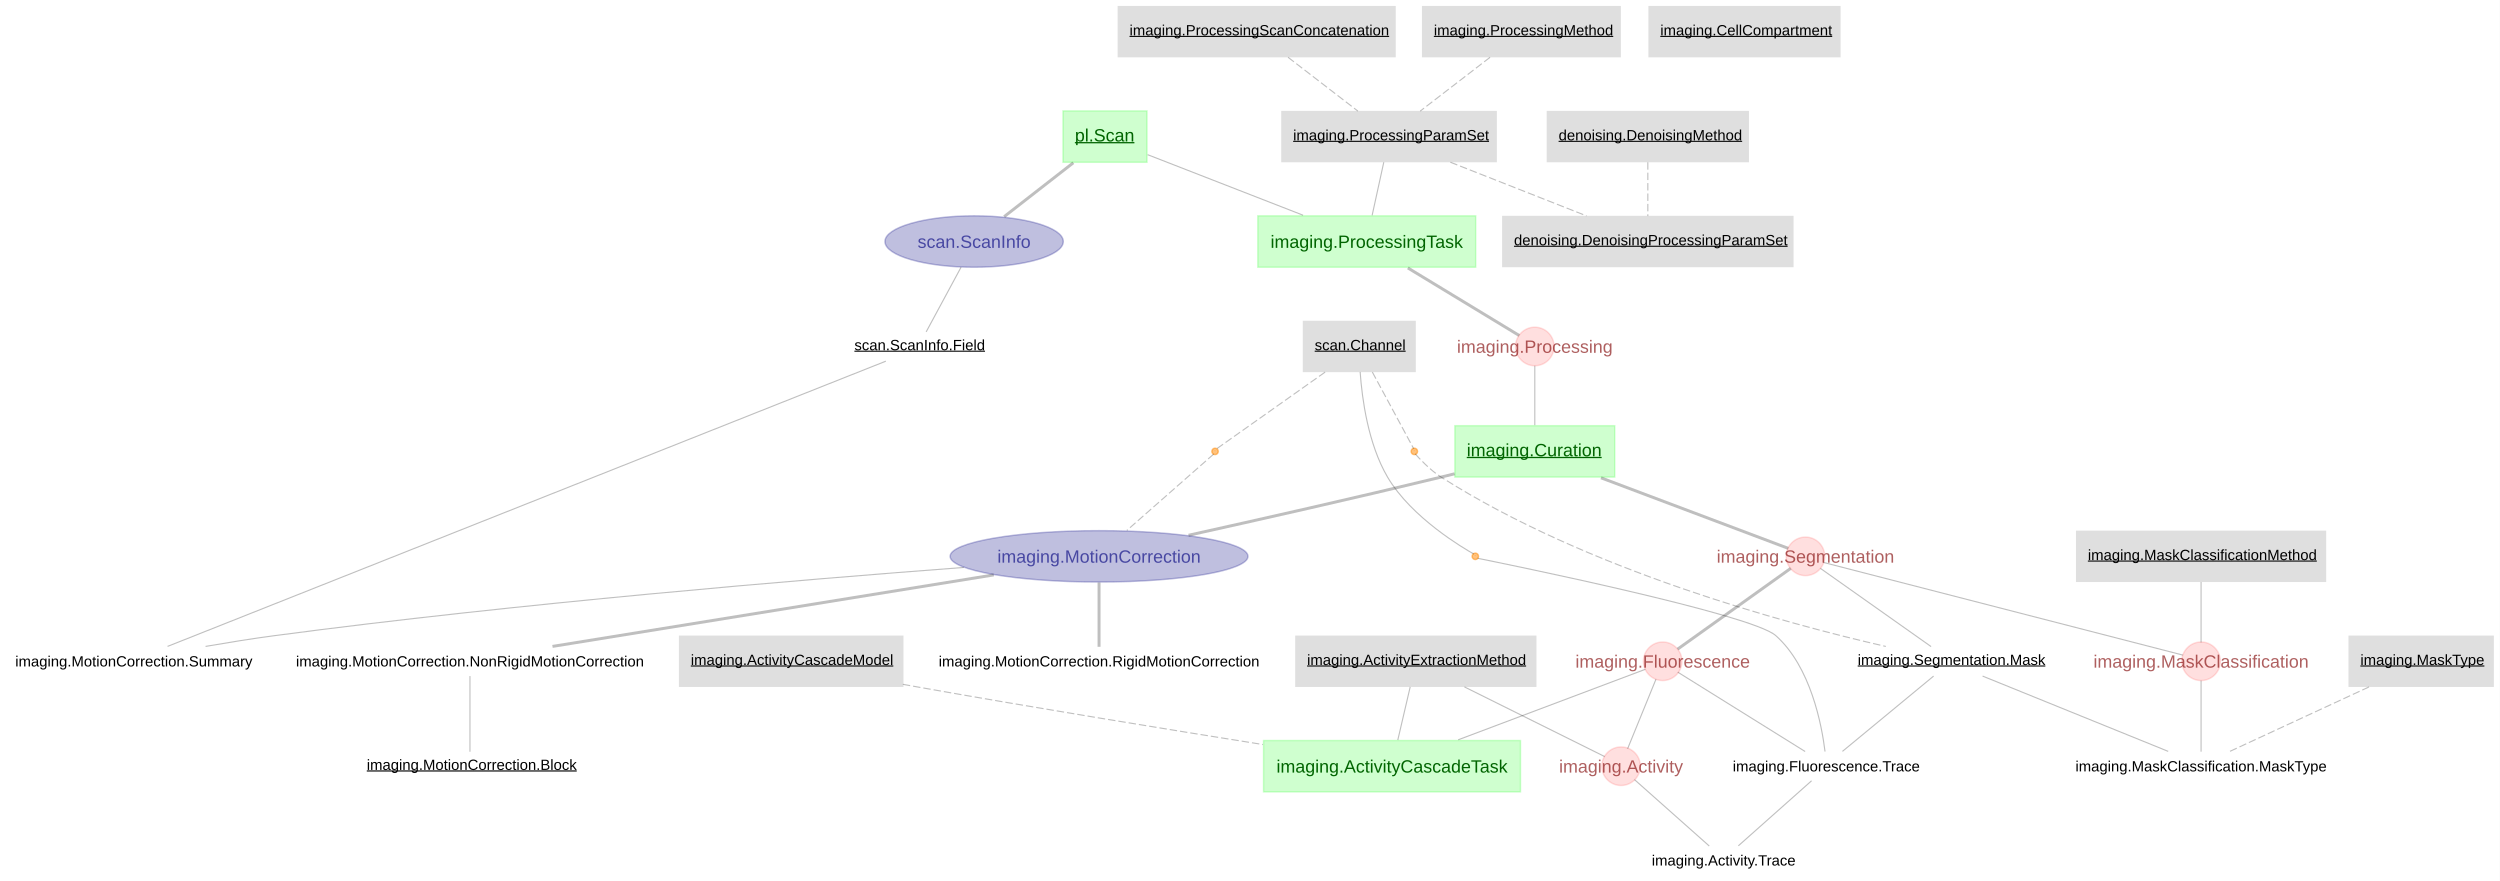
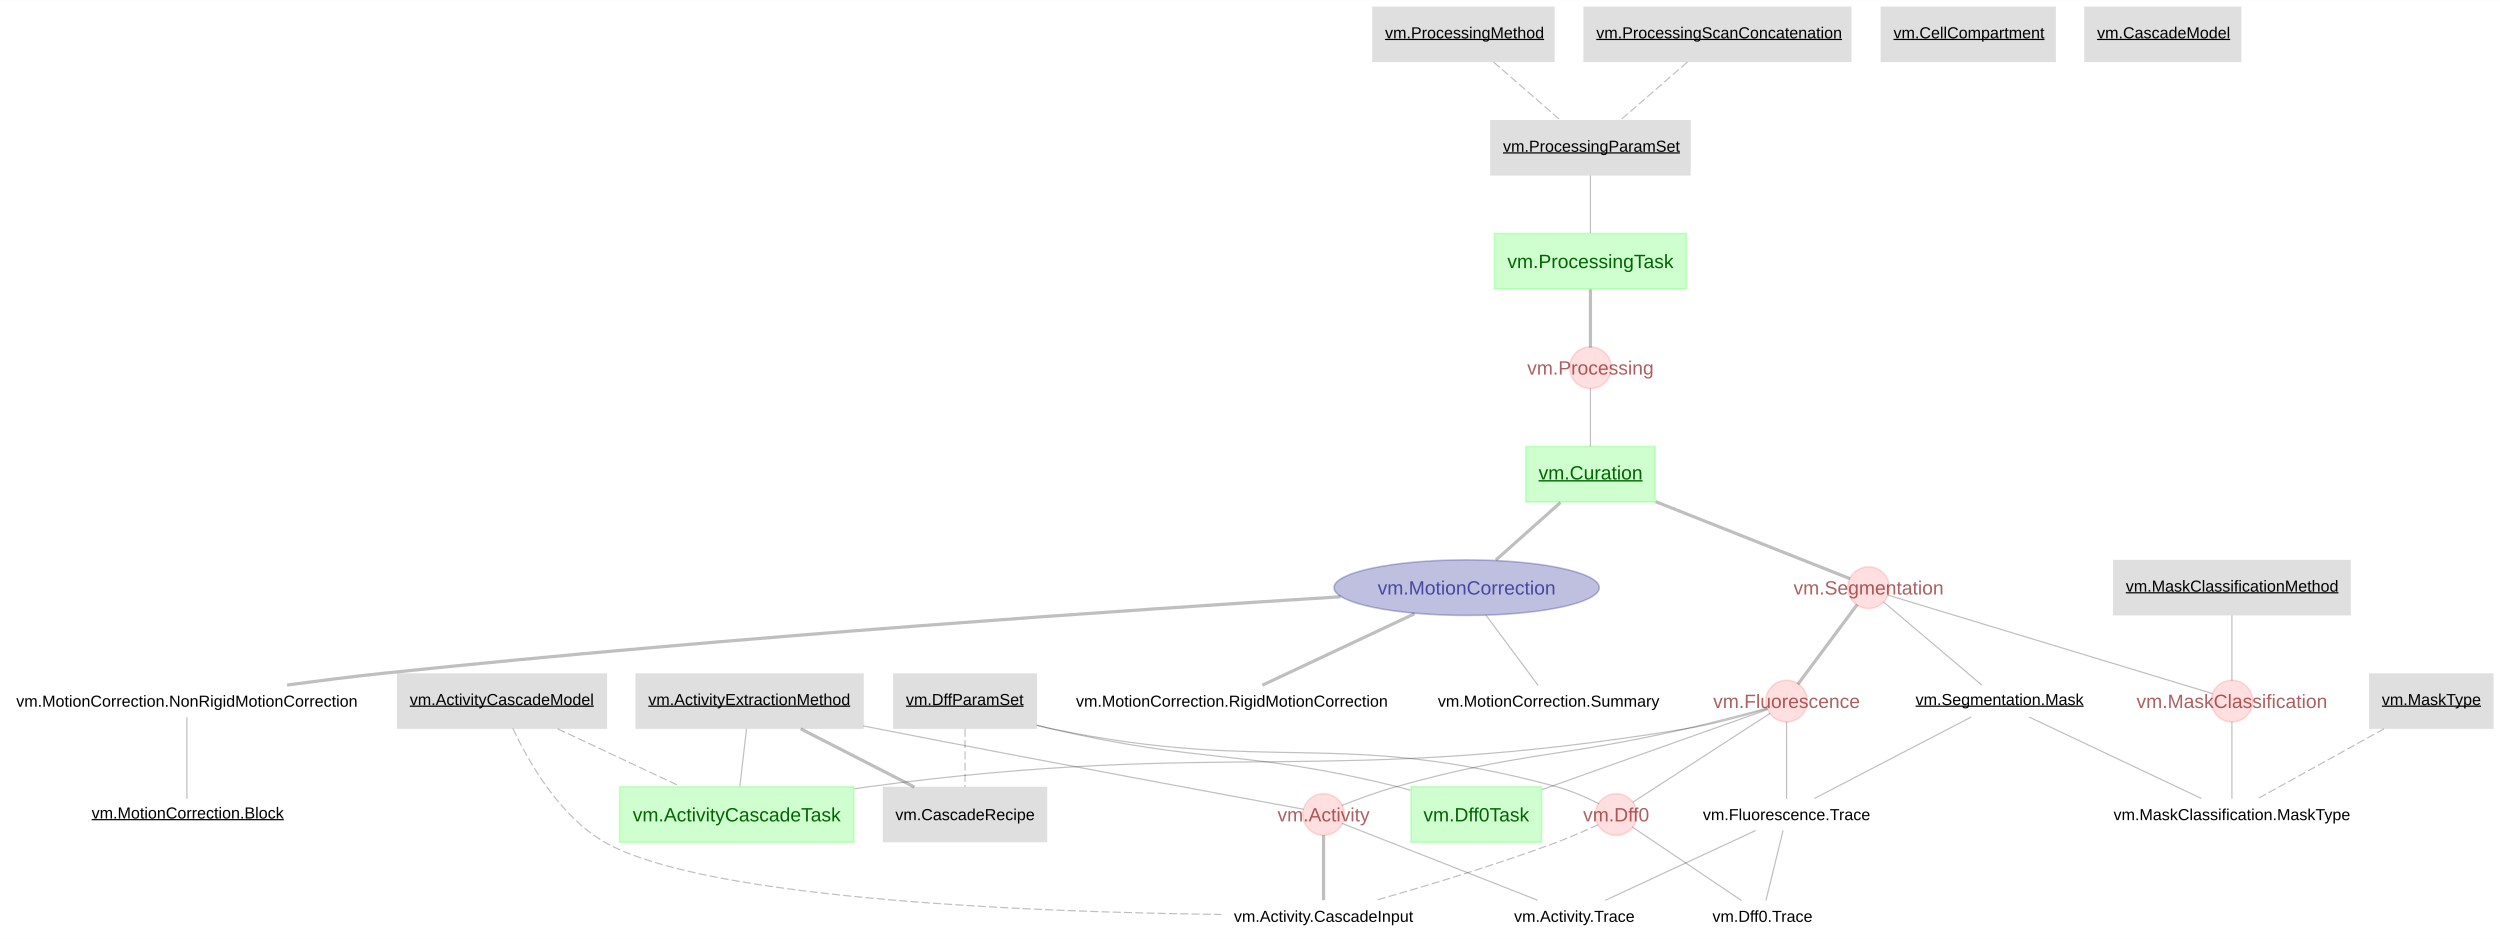
- <svg xmlns="http://www.w3.org/2000/svg" xmlns:xlink="http://www.w3.org/1999/xlink" width="1681pt" height="592pt" viewBox="0.00 0.00 1681.00 592.00">
-   <g id="graph0" class="graph" transform="scale(1 1) rotate(0) translate(4 588.48)">
-     <polygon fill="white" stroke="none" points="-4,4 -4,-588.48 1676.88,-588.48 1676.88,4 -4,4" />
+ <svg xmlns="http://www.w3.org/2000/svg" xmlns:xlink="http://www.w3.org/1999/xlink" width="1555pt" height="584pt" viewBox="0.00 0.00 1555.00 583.84">
+   <g id="graph0" class="graph" transform="scale(1 1) rotate(0) translate(4 579.84)">
+     <polygon fill="white" stroke="none" points="-4,4 -4,-579.84 1551,-579.84 1551,4 -4,4" />
    <g id="node1" class="node">
-       <ellipse fill="#ff8800" fill-opacity="0.502" stroke="#ff8800" stroke-opacity="0.502" cx="988" cy="-214.4" rx="2.16" ry="2.16" />
-       <text xml:space="preserve" text-anchor="middle" x="988" y="-214.58" font-family="arial" font-size="1.00" fill="#ff8800" fill-opacity="0.502">43</text>
+       <g id="a_node1">
+         <a xlink:title="→ vm.Segmentation ">
+           <ellipse fill="#ff0000" fill-opacity="0.125" stroke="#ff0000" stroke-opacity="0.125" cx="1107.25" cy="-143.84" rx="12.96" ry="12.96" />
+           <text text-anchor="middle" x="1107.25" y="-139.56" font-family="arial" font-size="12.00" fill="#7f0000" fill-opacity="0.627">vm.Fluorescence</text>
+         </a>
+       </g>
+     </g>
+     <g id="node7" class="node">
+       <g id="a_node7">
+         <a xlink:title="→ vm.Fluorescence → vm.ActivityExtractionMethod ">
+           <ellipse fill="#ff0000" fill-opacity="0.125" stroke="#ff0000" stroke-opacity="0.125" cx="819.25" cy="-73.28" rx="12.96" ry="12.96" />
+           <text text-anchor="middle" x="819.25" y="-69" font-family="arial" font-size="12.00" fill="#7f0000" fill-opacity="0.627">vm.Activity</text>
+         </a>
+       </g>
+     </g>
+     <g id="edge1" class="edge">
+       <path fill="none" stroke="#000000" stroke-width="0.75" stroke-opacity="0.251" d="M1095.22,-139.52C1082.58,-136.08 1062.09,-130.65 1044.25,-126.56 964.72,-108.35 942.83,-112.5 864.25,-90.56 852.57,-87.3 839.57,-82.46 830.56,-78.91" />
+     </g>
+     <g id="node10" class="node">
+       <g id="a_node10">
+         <a xlink:title="→ vm.Fluorescence → vm.ActivityExtractionMethod ------------------------------ → vm.ActivityCascadeModel ">
+           <polygon fill="#00ff00" fill-opacity="0.188" stroke="#00ff00" stroke-opacity="0.188" points="527.12,-90.56 381.38,-90.56 381.38,-56 527.12,-56 527.12,-90.56" />
+           <text text-anchor="middle" x="454.25" y="-69" font-family="arial" font-size="12.00" fill="darkgreen">vm.ActivityCascadeTask</text>
+         </a>
+       </g>
+     </g>
+     <g id="edge2" class="edge">
+       <path fill="none" stroke="#000000" stroke-width="0.75" stroke-opacity="0.251" d="M1095.31,-139.06C1082.74,-135.24 1062.31,-129.51 1044.25,-126.56 820.86,-90.09 760.58,-120.66 536.25,-90.56 533.37,-90.17 530.45,-89.75 527.49,-89.29" />
+     </g>
+     <g id="node11" class="node">
+       <g id="a_node11">
+         <a xlink:title="→ vm.Fluorescence → vm.DffParamSet ------------------------------ task_owner            task_note=&quot;&quot;          ">
+           <polygon fill="#00ff00" fill-opacity="0.188" stroke="#00ff00" stroke-opacity="0.188" points="954.88,-90.56 873.62,-90.56 873.62,-56 954.88,-56 954.88,-90.56" />
+           <text text-anchor="middle" x="914.25" y="-69" font-family="arial" font-size="12.00" fill="darkgreen">vm.Dff0Task</text>
+         </a>
+       </g>
+     </g>
+     <g id="edge3" class="edge">
+       <path fill="none" stroke="#000000" stroke-width="0.75" stroke-opacity="0.251" d="M1095.47,-138.65C1068.21,-128.97 999.75,-104.65 955.22,-88.83" />
+     </g>
+     <g id="node20" class="node">
+       <g id="a_node20">
+         <a xlink:title="→ vm.Fluorescence → vm.DffParamSet ------------------------------ fps                   n_masks               n_frames              dark_signal           dark_frame_start=null  dark_frame_stop=null  dark_source           n_f0_nonpositive      element_version       compute_seconds       ">
+           <ellipse fill="#ff0000" fill-opacity="0.125" stroke="#ff0000" stroke-opacity="0.125" cx="1001.25" cy="-73.28" rx="12.96" ry="12.96" />
+           <text text-anchor="middle" x="1001.25" y="-69" font-family="arial" font-size="12.00" fill="#7f0000" fill-opacity="0.627">vm.Dff0</text>
+         </a>
+       </g>
+     </g>
+     <g id="edge4" class="edge">
+       <path fill="none" stroke="#000000" stroke-width="0.75" stroke-opacity="0.251" d="M1097.09,-136.27C1076.88,-123.2 1031.85,-94.07 1011.54,-80.93" />
+     </g>
+     <g id="node25" class="node">
+       <g id="a_node25">
+         <a xlink:title="→ vm.Fluorescence → vm.Segmentation.Mask → `roselab_scan`.`#channel`.proj(fluo_channel=&quot;channel&quot;) ------------------------------ fluorescence          neuropil_fluorescence=null  INDEX (fluorescence) INDEX (neuropil_fluorescence) ">
+           <polygon fill="none" stroke="none" points="1166.62,-83.28 1047.88,-83.28 1047.88,-63.28 1166.62,-63.28 1166.62,-83.28" />
+           <text text-anchor="middle" x="1107.25" y="-69.78" font-family="arial" font-size="10.00">vm.Fluorescence.Trace</text>
+         </a>
+       </g>
+     </g>
+     <g id="edge5" class="edge">
+       <path fill="none" stroke="#000000" stroke-width="0.75" stroke-opacity="0.251" d="M1107.25,-130.9C1107.25,-117.24 1107.25,-95.2 1107.25,-83.04" />
+     </g>
+     <g id="node2" class="node">
+       <g id="a_node2">
+         <a xlink:title="→ vm.MotionCorrection → `roselab_scan`.`_scan_info__field` ------------------------------ ref_image             average_image         correlation_image=null  max_proj_image=null   ">
+           <polygon fill="none" stroke="none" points="1035.12,-153.84 883.38,-153.84 883.38,-133.84 1035.12,-133.84 1035.12,-153.84" />
+           <text text-anchor="middle" x="959.25" y="-140.34" font-family="arial" font-size="10.00">vm.MotionCorrection.Summary</text>
+         </a>
+       </g>
+     </g>
+     <g id="node3" class="node">
+       <g id="a_node3">
+         <a xlink:title="→ vm.ProcessingTask ------------------------------ processing_time       package_version=&quot;&quot;    ">
+           <ellipse fill="#ff0000" fill-opacity="0.125" stroke="#ff0000" stroke-opacity="0.125" cx="985.25" cy="-351.2" rx="12.96" ry="12.96" />
+           <text text-anchor="middle" x="985.25" y="-346.93" font-family="arial" font-size="12.00" fill="#7f0000" fill-opacity="0.627">vm.Processing</text>
+         </a>
+       </g>
+     </g>
+     <g id="node21" class="node">
+       <g id="a_node21">
+         <a xlink:title="→ vm.Processing curation_id           ------------------------------ curation_time         curation_output_dir   manual_curation       curation_note=&quot;&quot;      ">
+           <polygon fill="#00ff00" fill-opacity="0.188" stroke="#00ff00" stroke-opacity="0.188" points="1025.5,-302.24 945,-302.24 945,-267.68 1025.5,-267.68 1025.5,-302.24" />
+           <text text-anchor="start" x="953" y="-281.69" font-family="arial" text-decoration="underline" font-size="12.00" fill="darkgreen">vm.Curation</text>
+         </a>
+       </g>
+     </g>
+     <g id="edge6" class="edge">
+       <path fill="none" stroke="#000000" stroke-width="0.75" stroke-opacity="0.251" d="M985.25,-338.42C985.25,-328.28 985.25,-313.54 985.25,-302.26" />
+     </g>
+     <g id="node4" class="node">
+       <g id="a_node4">
+         <a xlink:title="→ vm.MotionCorrection.NonRigidMotionCorrection block_id              ------------------------------ block_y               block_x               block_z               y_shifts              x_shifts              z_shifts=null         y_std                 x_std                 z_std=null            ">
+           <polygon fill="none" stroke="none" points="179.5,-83.28 45,-83.28 45,-63.28 179.5,-63.28 179.5,-83.28" />
+           <text text-anchor="start" x="53" y="-70.78" font-family="arial" text-decoration="underline" font-size="10.00">vm.MotionCorrection.Block</text>
+         </a>
+       </g>
+     </g>
+     <g id="node5" class="node">
+       <g id="a_node5">
+         <a xlink:title="→ vm.Segmentation mask                  ------------------------------ roi_group             → `roselab_scan`.`#channel`.proj(segmentation_channel=&quot;channel&quot;) mask_npix             mask_center_x         mask_center_y         mask_center_z         mask_xpix             mask_ypix             mask_zpix             mask_weights          ">
+           <polygon fill="none" stroke="none" points="1299,-153.84 1179.5,-153.84 1179.5,-133.84 1299,-133.84 1299,-153.84" />
+           <text text-anchor="start" x="1187.5" y="-141.34" font-family="arial" text-decoration="underline" font-size="10.00">vm.Segmentation.Mask</text>
+         </a>
+       </g>
+     </g>
+     <g id="edge7" class="edge">
+       <path fill="none" stroke="#000000" stroke-width="0.75" stroke-opacity="0.251" d="M1221.99,-133.88C1196.7,-120.74 1149.81,-96.39 1124.51,-83.25" />
    </g>
    <g id="node26" class="node">
      <g id="a_node26">
-         <a xlink:title="→ imaging.Fluorescence → imaging.Segmentation.Mask → scan.Channel.proj(fluo_channel=&quot;channel&quot;) ------------------------------ fluorescence          neuropil_fluorescence=null  INDEX (fluorescence) INDEX (neuropil_fluorescence) ">
-           <polygon fill="none" stroke="none" points="1293.5,-83.28 1154.5,-83.28 1154.5,-63.28 1293.5,-63.28 1293.5,-83.28" />
-           <text xml:space="preserve" text-anchor="middle" x="1224" y="-69.78" font-family="arial" font-size="10.00">imaging.Fluorescence.Trace</text>
-         </a>
-       </g>
-     </g>
-     <g id="edge1" class="edge">
-       <path fill="none" stroke="#000000" stroke-width="0.75" stroke-opacity="0.251" d="M989.6,-213.08C1007.7,-209.43 1173.6,-175.66 1190,-161.12 1213.62,-140.17 1220.98,-100.75 1223.15,-83.15" />
-     </g>
-     <g id="node2" class="node">
-       <ellipse fill="#ff8800" fill-opacity="0.502" stroke="#ff8800" stroke-opacity="0.502" cx="947" cy="-284.96" rx="2.16" ry="2.16" />
-       <text xml:space="preserve" text-anchor="middle" x="947" y="-285.14" font-family="arial" font-size="1.00" fill="#ff8800" fill-opacity="0.502">44</text>
+         <a xlink:title="→ vm.MaskClassification → vm.Segmentation.Mask ------------------------------ → vm.MaskType confidence=null       ">
+           <polygon fill="none" stroke="none" points="1466.12,-83.28 1302.38,-83.28 1302.38,-63.28 1466.12,-63.28 1466.12,-83.28" />
+           <text text-anchor="middle" x="1384.25" y="-69.78" font-family="arial" font-size="10.00">vm.MaskClassification.MaskType</text>
+         </a>
+       </g>
+     </g>
+     <g id="edge8" class="edge">
+       <path fill="none" stroke="#000000" stroke-width="0.75" stroke-opacity="0.251" d="M1258.21,-133.88C1286,-120.74 1337.5,-96.39 1365.29,-83.25" />
+     </g>
+     <g id="node6" class="node">
+       <g id="a_node6">
+         <a xlink:title="→ vm.ActivityExtractionMethod ------------------------------ → vm.DffParamSet ">
+           <polygon fill="#000000" fill-opacity="0.125" stroke="none" points="647.38,-90.56 545.12,-90.56 545.12,-56 647.38,-56 647.38,-90.56" />
+           <text text-anchor="middle" x="596.25" y="-69.78" font-family="arial" font-size="10.00">vm.CascadeRecipe</text>
+         </a>
+       </g>
+     </g>
+     <g id="node19" class="node">
+       <g id="a_node19">
+         <a xlink:title="→ vm.Activity ------------------------------ → vm.Dff0 → vm.ActivityCascadeModel cascade_commit        element_version       computed_at           ">
+           <polygon fill="none" stroke="none" points="883.12,-20 755.38,-20 755.38,0 883.12,0 883.12,-20" />
+           <text text-anchor="middle" x="819.25" y="-6.5" font-family="arial" font-size="10.00">vm.Activity.CascadeInput</text>
+         </a>
+       </g>
+     </g>
+     <g id="edge9" class="edge">
+       <path fill="none" stroke="#000000" stroke-width="2" stroke-opacity="0.251" d="M819.25,-60.46C819.25,-48.64 819.25,-30.71 819.25,-19.99" />
+     </g>
+     <g id="node28" class="node">
+       <g id="a_node28">
+         <a xlink:title="→ vm.Activity → vm.Fluorescence.Trace ------------------------------ activity_trace        INDEX (activity_trace) ">
+           <polygon fill="none" stroke="none" points="1021.12,-20 929.38,-20 929.38,0 1021.12,0 1021.12,-20" />
+           <text text-anchor="middle" x="975.25" y="-6.5" font-family="arial" font-size="10.00">vm.Activity.Trace</text>
+         </a>
+       </g>
+     </g>
+     <g id="edge10" class="edge">
+       <path fill="none" stroke="#000000" stroke-width="0.75" stroke-opacity="0.251" d="M830.72,-67.77C856.33,-57.71 918.58,-33.26 952.42,-19.97" />
+     </g>
+     <g id="node8" class="node">
+       <g id="a_node8">
+         <a xlink:title="→ vm.Segmentation → vm.MaskClassificationMethod ">
+           <ellipse fill="#ff0000" fill-opacity="0.125" stroke="#ff0000" stroke-opacity="0.125" cx="1384.25" cy="-143.84" rx="12.96" ry="12.96" />
+           <text text-anchor="middle" x="1384.25" y="-139.56" font-family="arial" font-size="12.00" fill="#7f0000" fill-opacity="0.627">vm.MaskClassification</text>
+         </a>
+       </g>
+     </g>
+     <g id="edge11" class="edge">
+       <path fill="none" stroke="#000000" stroke-width="0.75" stroke-opacity="0.251" d="M1384.25,-130.9C1384.25,-117.24 1384.25,-95.2 1384.25,-83.04" />
+     </g>
+     <g id="node9" class="node">
+       <g id="a_node9">
+         <a xlink:title="→ vm.MotionCorrection ------------------------------ outlier_frames=null   block_height          block_width           block_depth           block_count_y         block_count_x         block_count_z         ">
+           <polygon fill="none" stroke="none" points="224.5,-153.84 0,-153.84 0,-133.84 224.5,-133.84 224.5,-153.84" />
+           <text text-anchor="middle" x="112.25" y="-140.34" font-family="arial" font-size="10.00">vm.MotionCorrection.NonRigidMotionCorrection</text>
+         </a>
+       </g>
+     </g>
+     <g id="edge12" class="edge">
+       <path fill="none" stroke="#000000" stroke-width="0.75" stroke-opacity="0.251" d="M112.25,-133.88C112.25,-120.66 112.25,-96.12 112.25,-83.03" />
+     </g>
+     <g id="node12" class="node">
+       <g id="a_node12">
+         <a xlink:title="mask_type             ">
+           <polygon fill="#000000" fill-opacity="0.125" stroke="none" points="1547,-161.12 1469.5,-161.12 1469.5,-126.56 1547,-126.56 1547,-161.12" />
+           <text text-anchor="start" x="1477.5" y="-141.34" font-family="arial" text-decoration="underline" font-size="10.00">vm.MaskType</text>
+         </a>
+       </g>
+     </g>
+     <g id="edge13" class="edge">
+       <path fill="none" stroke="#000000" stroke-width="0.75" stroke-dasharray="5,2" stroke-opacity="0.251" d="M1478.86,-126.59C1454.37,-113.05 1420.38,-94.26 1400.51,-83.27" />
+     </g>
+     <g id="node13" class="node">
+       <g id="a_node13">
+         <a xlink:title="→ vm.Dff0 → vm.Fluorescence.Trace ------------------------------ dff                   f0_median             f0_min                f0_nonpositive        INDEX (dff) ">
+           <polygon fill="none" stroke="none" points="1131.75,-20 1052.75,-20 1052.75,0 1131.75,0 1131.75,-20" />
+           <text text-anchor="middle" x="1092.25" y="-6.5" font-family="arial" font-size="10.00">vm.Dff0.Trace</text>
+         </a>
+       </g>
+     </g>
+     <g id="node14" class="node">
+       <g id="a_node14">
+         <a xlink:title="dff_paramset_idx      ------------------------------ dff_desc              dff_hash              dark_method           dark_frame_start=null  dark_frame_stop=null  dark_margin_s=null    neuropil_factor       neuropil_offset       detrend_method        detrend_window_s=null  baseline_method       baseline_percentile=null  baseline_window_s=null  baseline_smooth_s=null  baseline_step=1       f0_floor_method       f0_floor_value=null   extra=null            UNIQUE INDEX (dff_hash) ">
+           <polygon fill="#000000" fill-opacity="0.125" stroke="none" points="641,-161.12 551.5,-161.12 551.5,-126.56 641,-126.56 641,-161.12" />
+           <text text-anchor="start" x="559.5" y="-141.34" font-family="arial" text-decoration="underline" font-size="10.00">vm.DffParamSet</text>
+         </a>
+       </g>
+     </g>
+     <g id="edge14" class="edge">
+       <path fill="none" stroke="#000000" stroke-width="0.75" stroke-dasharray="5,2" stroke-opacity="0.251" d="M596.25,-126.59C596.25,-115.66 596.25,-101.32 596.25,-90.41" />
+     </g>
+     <g id="edge15" class="edge">
+       <path fill="none" stroke="#000000" stroke-width="0.75" stroke-opacity="0.251" d="M640.92,-128.9C644.07,-128.06 647.2,-127.27 650.25,-126.56 744.6,-104.53 771.22,-113.9 865.25,-90.56 867.86,-89.91 870.53,-89.19 873.21,-88.43" />
+     </g>
+     <g id="edge16" class="edge">
+       <path fill="none" stroke="#000000" stroke-width="0.75" stroke-opacity="0.251" d="M640.88,-128.71C644.04,-127.92 647.18,-127.19 650.25,-126.56 787.82,-98.17 828.66,-127.26 964.25,-90.56 973.46,-88.07 983.33,-83.63 990.56,-80.01" />
+     </g>
+     <g id="node15" class="node">
+       <g id="a_node15">
+         <a xlink:title="→ vm.Curation ------------------------------ → `roselab_scan`.`#channel`.proj(motion_correct_channel=&quot;channel&quot;) ">
+           <ellipse fill="#00007f" fill-opacity="0.251" stroke="#00007f" stroke-opacity="0.251" cx="908.25" cy="-214.4" rx="82.5" ry="17.28" />
+           <text text-anchor="middle" x="908.25" y="-210.12" font-family="arial" font-size="12.00" fill="#00007f" fill-opacity="0.627">vm.MotionCorrection</text>
+         </a>
+       </g>
+     </g>
+     <g id="edge17" class="edge">
+       <path fill="none" stroke="#000000" stroke-width="0.75" stroke-opacity="0.251" d="M920.34,-197.15C930.47,-183.53 944.55,-164.6 952.7,-153.64" />
+     </g>
+     <g id="edge18" class="edge">
+       <path fill="none" stroke="#000000" stroke-width="2" stroke-opacity="0.251" d="M829.77,-208.72C703.93,-200.91 449.3,-183.79 234.25,-161.12 214.81,-159.07 193.68,-156.41 174.55,-153.83" />
+     </g>
+     <g id="node16" class="node">
+       <g id="a_node16">
+         <a xlink:title="→ vm.MotionCorrection ------------------------------ outlier_frames=null   y_shifts              x_shifts              z_shifts=null         y_std                 x_std                 z_std=null            ">
+           <polygon fill="none" stroke="none" points="865.5,-153.84 659,-153.84 659,-133.84 865.5,-133.84 865.5,-153.84" />
+           <text text-anchor="middle" x="762.25" y="-140.34" font-family="arial" font-size="10.00">vm.MotionCorrection.RigidMotionCorrection</text>
+         </a>
+       </g>
+     </g>
+     <g id="edge19" class="edge">
+       <path fill="none" stroke="#000000" stroke-width="2" stroke-opacity="0.251" d="M875.85,-198.18C846.78,-184.53 805.12,-164.97 781.16,-153.72" />
+     </g>
+     <g id="node17" class="node">
+       <g id="a_node17">
+         <a xlink:title="→ `roselab_scan`.`scan` → vm.ProcessingParamSet ------------------------------ processing_output_dir  task_mode=&quot;load&quot;      ">
+           <polygon fill="#00ff00" fill-opacity="0.188" stroke="#00ff00" stroke-opacity="0.188" points="1045,-434.72 925.5,-434.72 925.5,-400.16 1045,-400.16 1045,-434.72" />
+           <text text-anchor="middle" x="985.25" y="-413.17" font-family="arial" font-size="12.00" fill="darkgreen">vm.ProcessingTask</text>
+         </a>
+       </g>
+     </g>
+     <g id="edge20" class="edge">
+       <path fill="none" stroke="#000000" stroke-width="2" stroke-opacity="0.251" d="M985.25,-399.9C985.25,-388.6 985.25,-373.9 985.25,-363.82" />
+     </g>
+     <g id="node18" class="node">
+       <g id="a_node18">
+         <a xlink:title="model_name            ------------------------------ model_path            model_description=&quot;&quot;  ">
+           <polygon fill="#000000" fill-opacity="0.125" stroke="none" points="373.62,-161.12 242.88,-161.12 242.88,-126.56 373.62,-126.56 373.62,-161.12" />
+           <text text-anchor="start" x="250.88" y="-141.34" font-family="arial" text-decoration="underline" font-size="10.00">vm.ActivityCascadeModel</text>
+         </a>
+       </g>
+     </g>
+     <g id="edge21" class="edge">
+       <path fill="none" stroke="#000000" stroke-width="0.75" stroke-dasharray="5,2" stroke-opacity="0.251" d="M342.85,-126.59C365.7,-115.86 395.57,-101.83 418.63,-91.01" />
+     </g>
+     <g id="edge22" class="edge">
+       <path fill="none" stroke="#000000" stroke-width="0.75" stroke-dasharray="5,2" stroke-opacity="0.251" d="M315.03,-126.78C324.55,-106.45 343.94,-72.14 372.25,-56 436.12,-19.6 648.28,-12.41 755.73,-11.14" />
+     </g>
+     <g id="edge23" class="edge">
+       <path fill="none" stroke="#000000" stroke-width="0.75" stroke-opacity="0.251" d="M1011.34,-65.49C1027.9,-54.33 1060.86,-32.14 1079.19,-19.8" />
+     </g>
+     <g id="edge24" class="edge">
+       <path fill="none" stroke="#000000" stroke-width="0.75" stroke-dasharray="5,2" stroke-opacity="0.251" d="M990.05,-66.96C982.78,-63.6 973.06,-59.29 964.25,-56 926.23,-41.79 881.48,-28.39 851.86,-19.97" />
+     </g>
+     <g id="edge25" class="edge">
+       <path fill="none" stroke="#000000" stroke-width="2" stroke-opacity="0.251" d="M966.61,-267.36C954.42,-256.5 938.56,-242.39 926.45,-231.61" />
+     </g>
+     <g id="node22" class="node">
+       <g id="a_node22">
+         <a xlink:title="→ vm.Curation ">
+           <ellipse fill="#ff0000" fill-opacity="0.125" stroke="#ff0000" stroke-opacity="0.125" cx="1158.25" cy="-214.4" rx="12.96" ry="12.96" />
+           <text text-anchor="middle" x="1158.25" y="-210.12" font-family="arial" font-size="12.00" fill="#7f0000" fill-opacity="0.627">vm.Segmentation</text>
+         </a>
+       </g>
+     </g>
+     <g id="edge26" class="edge">
+       <path fill="none" stroke="#000000" stroke-width="2" stroke-opacity="0.251" d="M1025.81,-267.89C1065.16,-252.29 1122.38,-229.62 1146.66,-219.99" />
+     </g>
+     <g id="edge27" class="edge">
+       <path fill="none" stroke="#000000" stroke-width="2" stroke-opacity="0.251" d="M1151.16,-203.87C1141.41,-190.77 1123.99,-167.35 1114.28,-154.29" />
+     </g>
+     <g id="edge28" class="edge">
+       <path fill="none" stroke="#000000" stroke-width="0.75" stroke-opacity="0.251" d="M1167.54,-205.54C1182.75,-192.66 1212.86,-167.18 1228.79,-153.69" />
+     </g>
+     <g id="edge29" class="edge">
+       <path fill="none" stroke="#000000" stroke-width="0.75" stroke-opacity="0.251" d="M1170.08,-209.81C1209.05,-197.99 1333.07,-160.37 1372.26,-148.48" />
+     </g>
+     <g id="node23" class="node">
+       <g id="a_node23">
+         <a xlink:title="mask_classification_method  ">
+           <polygon fill="#000000" fill-opacity="0.125" stroke="none" points="1458.25,-231.68 1310.25,-231.68 1310.25,-197.12 1458.25,-197.12 1458.25,-231.68" />
+           <text text-anchor="start" x="1318.25" y="-211.9" font-family="arial" text-decoration="underline" font-size="10.00">vm.MaskClassificationMethod</text>
+         </a>
+       </g>
+     </g>
+     <g id="edge30" class="edge">
+       <path fill="none" stroke="#000000" stroke-width="0.75" stroke-opacity="0.251" d="M1384.25,-197.15C1384.25,-184.64 1384.25,-167.65 1384.25,-156.47" />
    </g>
    <g id="node24" class="node">
      <g id="a_node24">
-         <a xlink:title="→ imaging.Segmentation mask                  ------------------------------ roi_group             → scan.Channel.proj(segmentation_channel=&quot;channel&quot;) mask_npix             mask_center_x         mask_center_y         mask_center_z         mask_xpix             mask_ypix             mask_zpix             mask_weights          ">
-           <polygon fill="none" stroke="none" points="1376.88,-153.84 1237.12,-153.84 1237.12,-133.84 1376.88,-133.84 1376.88,-153.84" />
-           <text xml:space="preserve" text-anchor="start" x="1245.12" y="-141.34" font-family="arial" text-decoration="underline" font-size="10.00">imaging.Segmentation.Mask</text>
-         </a>
-       </g>
-     </g>
-     <g id="edge2" class="edge">
-       <path fill="none" stroke="#000000" stroke-width="0.75" stroke-dasharray="5,2" stroke-opacity="0.251" d="M947.62,-283.25C949.79,-280.8 957.32,-272.56 965,-267.68 1062.82,-205.47 1196.41,-169.28 1264.03,-153.81" />
-     </g>
-     <g id="node3" class="node">
-       <ellipse fill="#ff8800" fill-opacity="0.502" stroke="#ff8800" stroke-opacity="0.502" cx="813" cy="-284.96" rx="2.16" ry="2.16" />
-       <text xml:space="preserve" text-anchor="middle" x="813" y="-285.14" font-family="arial" font-size="1.00" fill="#ff8800" fill-opacity="0.502">45</text>
-     </g>
-     <g id="node4" class="node">
-       <g id="a_node4">
-         <a xlink:title="→ imaging.Curation ------------------------------ → scan.Channel.proj(motion_correct_channel=&quot;channel&quot;) ">
-           <ellipse fill="#00007f" fill-opacity="0.251" stroke="#00007f" stroke-opacity="0.251" cx="735" cy="-214.4" rx="100.14" ry="17.28" />
-           <text xml:space="preserve" text-anchor="middle" x="735" y="-210.12" font-family="arial" font-size="12.00" fill="#00007f" fill-opacity="0.627">imaging.MotionCorrection</text>
-         </a>
-       </g>
-     </g>
-     <g id="edge3" class="edge">
-       <path fill="none" stroke="#000000" stroke-width="0.75" stroke-dasharray="5,2" stroke-opacity="0.251" d="M812.12,-283.19C806.47,-278.22 774.67,-250.27 753.71,-231.84" />
-     </g>
-     <g id="node11" class="node">
-       <g id="a_node11">
-         <a xlink:title="→ imaging.MotionCorrection ------------------------------ outlier_frames=null   y_shifts              x_shifts              z_shifts=null         y_std                 x_std                 z_std=null            ">
-           <polygon fill="none" stroke="none" points="848.38,-153.84 621.62,-153.84 621.62,-133.84 848.38,-133.84 848.38,-153.84" />
-           <text xml:space="preserve" text-anchor="middle" x="735" y="-140.34" font-family="arial" font-size="10.00">imaging.MotionCorrection.RigidMotionCorrection</text>
-         </a>
-       </g>
-     </g>
-     <g id="edge4" class="edge">
-       <path fill="none" stroke="#000000" stroke-width="2" stroke-opacity="0.251" d="M735,-196.8C735,-183.17 735,-164.4 735,-153.55" />
-     </g>
-     <g id="node12" class="node">
-       <g id="a_node12">
-         <a xlink:title="→ imaging.MotionCorrection → scan.ScanInfo.Field ------------------------------ ref_image             average_image         correlation_image=null  max_proj_image=null   ">
-           <polygon fill="none" stroke="none" points="172,-153.84 0,-153.84 0,-133.84 172,-133.84 172,-153.84" />
-           <text xml:space="preserve" text-anchor="middle" x="86" y="-140.34" font-family="arial" font-size="10.00">imaging.MotionCorrection.Summary</text>
-         </a>
-       </g>
-     </g>
-     <g id="edge5" class="edge">
-       <path fill="none" stroke="#000000" stroke-width="0.75" stroke-opacity="0.251" d="M644.08,-206.94C534.13,-198.64 343.57,-182.69 181,-161.12 165.74,-159.1 149.18,-156.42 134.22,-153.83" />
-     </g>
-     <g id="node13" class="node">
-       <g id="a_node13">
-         <a xlink:title="→ imaging.MotionCorrection ------------------------------ outlier_frames=null   block_height          block_width           block_depth           block_count_y         block_count_x         block_count_z         ">
-           <polygon fill="none" stroke="none" points="434.38,-153.84 189.62,-153.84 189.62,-133.84 434.38,-133.84 434.38,-153.84" />
-           <text xml:space="preserve" text-anchor="middle" x="312" y="-140.34" font-family="arial" font-size="10.00">imaging.MotionCorrection.NonRigidMotionCorrection</text>
-         </a>
-       </g>
-     </g>
-     <g id="edge6" class="edge">
-       <path fill="none" stroke="#000000" stroke-width="2" stroke-opacity="0.251" d="M664.2,-201.92C580.71,-188.39 443.68,-166.18 367.49,-153.83" />
-     </g>
-     <g id="node5" class="node">
-       <g id="a_node5">
-         <a xlink:title="model_name            ------------------------------ model_path            model_description=&quot;&quot;  ">
-           <polygon fill="#000000" fill-opacity="0.125" stroke="none" points="603.5,-161.12 452.5,-161.12 452.5,-126.56 603.5,-126.56 603.5,-161.12" />
-           <text xml:space="preserve" text-anchor="start" x="460.5" y="-141.34" font-family="arial" text-decoration="underline" font-size="10.00">imaging.ActivityCascadeModel</text>
-         </a>
-       </g>
-     </g>
-     <g id="node23" class="node">
-       <g id="a_node23">
-         <a xlink:title="→ imaging.Fluorescence → imaging.ActivityExtractionMethod ------------------------------ → imaging.ActivityCascadeModel ">
-           <polygon fill="#00ff00" fill-opacity="0.188" stroke="#00ff00" stroke-opacity="0.188" points="1018.38,-90.56 845.62,-90.56 845.62,-56 1018.38,-56 1018.38,-90.56" />
-           <text xml:space="preserve" text-anchor="middle" x="932" y="-69" font-family="arial" font-size="12.00" fill="darkgreen">imaging.ActivityCascadeTask</text>
-         </a>
-       </g>
-     </g>
-     <g id="edge7" class="edge">
-       <path fill="none" stroke="#000000" stroke-width="0.75" stroke-dasharray="5,2" stroke-opacity="0.251" d="M603.07,-128.35C606.42,-127.74 609.75,-127.14 613,-126.56 691.46,-112.62 781.03,-98.06 845.24,-87.85" />
-     </g>
-     <g id="node6" class="node">
-       <g id="a_node6">
-         <a xlink:title="→ imaging.Processing curation_id           ------------------------------ curation_time         curation_output_dir   manual_curation       curation_note=&quot;&quot;      ">
-           <polygon fill="#00ff00" fill-opacity="0.188" stroke="#00ff00" stroke-opacity="0.188" points="1081.75,-302.24 974.25,-302.24 974.25,-267.68 1081.75,-267.68 1081.75,-302.24" />
-           <text xml:space="preserve" text-anchor="start" x="982.25" y="-281.69" font-family="arial" text-decoration="underline" font-size="12.00" fill="darkgreen">imaging.Curation</text>
-         </a>
-       </g>
-     </g>
-     <g id="edge8" class="edge">
-       <path fill="none" stroke="#000000" stroke-width="2" stroke-opacity="0.251" d="M974.07,-269.91C971,-269.15 967.96,-268.4 965,-267.68 907.5,-253.72 841.63,-238.86 795.16,-228.57" />
-     </g>
-     <g id="node14" class="node">
-       <g id="a_node14">
-         <a xlink:title="→ imaging.Curation ">
-           <ellipse fill="#ff0000" fill-opacity="0.125" stroke="#ff0000" stroke-opacity="0.125" cx="1210" cy="-214.4" rx="12.96" ry="12.96" />
-           <text xml:space="preserve" text-anchor="middle" x="1210" y="-210.12" font-family="arial" font-size="12.00" fill="#7f0000" fill-opacity="0.627">imaging.Segmentation</text>
-         </a>
-       </g>
-     </g>
-     <g id="edge9" class="edge">
-       <path fill="none" stroke="#000000" stroke-width="2" stroke-opacity="0.251" d="M1072.52,-267.19C1114.2,-251.49 1173.65,-229.09 1198.44,-219.75" />
-     </g>
-     <g id="node7" class="node">
-       <g id="a_node7">
-         <a xlink:title="→ imaging.Segmentation ">
-           <ellipse fill="#ff0000" fill-opacity="0.125" stroke="#ff0000" stroke-opacity="0.125" cx="1114" cy="-143.84" rx="12.96" ry="12.96" />
-           <text xml:space="preserve" text-anchor="middle" x="1114" y="-139.56" font-family="arial" font-size="12.00" fill="#7f0000" fill-opacity="0.627">imaging.Fluorescence</text>
-         </a>
-       </g>
-     </g>
-     <g id="edge10" class="edge">
-       <path fill="none" stroke="#000000" stroke-width="0.75" stroke-opacity="0.251" d="M1102.34,-138.45C1077.47,-129.08 1018.1,-106.71 976.48,-91.04" />
-     </g>
-     <g id="edge11" class="edge">
-       <path fill="none" stroke="#000000" stroke-width="0.75" stroke-opacity="0.251" d="M1124.15,-136.51C1143.83,-124.25 1187.21,-97.21 1209.76,-83.16" />
+         <a xlink:title="cell_compartment      ">
+           <polygon fill="#000000" fill-opacity="0.125" stroke="none" points="1274.75,-575.84 1165.75,-575.84 1165.75,-541.28 1274.75,-541.28 1274.75,-575.84" />
+           <text text-anchor="start" x="1173.75" y="-556.06" font-family="arial" text-decoration="underline" font-size="10.00">vm.CellCompartment</text>
+         </a>
+       </g>
+     </g>
+     <g id="edge31" class="edge">
+       <path fill="none" stroke="#000000" stroke-width="0.75" stroke-opacity="0.251" d="M1105.1,-63.5C1102.25,-51.85 1097.24,-31.4 1094.4,-19.76" />
+     </g>
+     <g id="edge32" class="edge">
+       <path fill="none" stroke="#000000" stroke-width="0.75" stroke-opacity="0.251" d="M1088.06,-63.37C1063.03,-51.75 1019.5,-31.54 994.47,-19.92" />
+     </g>
+     <g id="node27" class="node">
+       <g id="a_node27">
+         <a xlink:title="processing_method     ------------------------------ processing_method_desc  ">
+           <polygon fill="#000000" fill-opacity="0.125" stroke="none" points="963,-575.84 849.5,-575.84 849.5,-541.28 963,-541.28 963,-575.84" />
+           <text text-anchor="start" x="857.5" y="-556.06" font-family="arial" text-decoration="underline" font-size="10.00">vm.ProcessingMethod</text>
+         </a>
+       </g>
+     </g>
+     <g id="node31" class="node">
+       <g id="a_node31">
+         <a xlink:title="paramset_idx          ------------------------------ → vm.ProcessingMethod → vm.ProcessingScanConcatenation paramset_desc         param_set_hash        params                UNIQUE INDEX (param_set_hash) ">
+           <polygon fill="#000000" fill-opacity="0.125" stroke="none" points="1047.62,-505.28 922.88,-505.28 922.88,-470.72 1047.62,-470.72 1047.62,-505.28" />
+           <text text-anchor="start" x="930.88" y="-485.5" font-family="arial" text-decoration="underline" font-size="10.00">vm.ProcessingParamSet</text>
+         </a>
+       </g>
+     </g>
+     <g id="edge33" class="edge">
+       <path fill="none" stroke="#000000" stroke-width="0.75" stroke-dasharray="5,2" stroke-opacity="0.251" d="M924.97,-541.31C937.57,-530.38 954.1,-516.04 966.66,-505.13" />
+     </g>
+     <g id="node29" class="node">
+       <g id="a_node29">
+         <a xlink:title="cascade_model_name    ">
+           <polygon fill="#000000" fill-opacity="0.125" stroke="none" points="1390.12,-575.84 1292.38,-575.84 1292.38,-541.28 1390.12,-541.28 1390.12,-575.84" />
+           <text text-anchor="start" x="1300.38" y="-556.06" font-family="arial" text-decoration="underline" font-size="10.00">vm.CascadeModel</text>
+         </a>
+       </g>
    </g>
    <g id="node30" class="node">
      <g id="a_node30">
-         <a xlink:title="→ imaging.Fluorescence → imaging.ActivityExtractionMethod ">
-           <ellipse fill="#ff0000" fill-opacity="0.125" stroke="#ff0000" stroke-opacity="0.125" cx="1086" cy="-73.28" rx="12.96" ry="12.96" />
-           <text xml:space="preserve" text-anchor="middle" x="1086" y="-69" font-family="arial" font-size="12.00" fill="#7f0000" fill-opacity="0.627">imaging.Activity</text>
-         </a>
-       </g>
-     </g>
-     <g id="edge12" class="edge">
-       <path fill="none" stroke="#000000" stroke-width="0.75" stroke-opacity="0.251" d="M1109.5,-131.82C1104.25,-118.95 1095.61,-97.8 1090.4,-85.04" />
-     </g>
-     <g id="node8" class="node">
-       <g id="a_node8">
-         <a xlink:title="mask_type             ">
-           <polygon fill="#000000" fill-opacity="0.125" stroke="none" points="1672.88,-161.12 1575.12,-161.12 1575.12,-126.56 1672.88,-126.56 1672.88,-161.12" />
-           <text xml:space="preserve" text-anchor="start" x="1583.12" y="-141.34" font-family="arial" text-decoration="underline" font-size="10.00">imaging.MaskType</text>
-         </a>
-       </g>
-     </g>
-     <g id="node29" class="node">
-       <g id="a_node29">
-         <a xlink:title="→ imaging.MaskClassification → imaging.Segmentation.Mask ------------------------------ → imaging.MaskType confidence=null       ">
-           <polygon fill="none" stroke="none" points="1568,-83.28 1384,-83.28 1384,-63.28 1568,-63.28 1568,-83.28" />
-           <text xml:space="preserve" text-anchor="middle" x="1476" y="-69.78" font-family="arial" font-size="10.00">imaging.MaskClassification.MaskType</text>
-         </a>
-       </g>
-     </g>
-     <g id="edge13" class="edge">
-       <path fill="none" stroke="#000000" stroke-width="0.75" stroke-dasharray="5,2" stroke-opacity="0.251" d="M1588.93,-126.59C1559.69,-113.05 1519.13,-94.26 1495.41,-83.27" />
-     </g>
-     <g id="node9" class="node">
-       <g id="a_node9">
-         <a xlink:title="→ pl.Scan ------------------------------ nfields               nchannels             ndepths               nframes               nrois                 x=null                y=null                z=null                fps                   bidirectional         usecs_per_line=null   fill_fraction=null    scan_datetime=null    scan_duration=null    userfunction_info     ">
-           <ellipse fill="#00007f" fill-opacity="0.251" stroke="#00007f" stroke-opacity="0.251" cx="651" cy="-426.08" rx="59.95" ry="17.28" />
-           <text xml:space="preserve" text-anchor="middle" x="651" y="-421.81" font-family="arial" font-size="12.00" fill="#00007f" fill-opacity="0.627">scan.ScanInfo</text>
-         </a>
-       </g>
-     </g>
-     <g id="node15" class="node">
-       <g id="a_node15">
-         <a xlink:title="→ scan.ScanInfo field_idx             ------------------------------ px_height             px_width              um_height=null        um_width=null         zoom                  power                 field_x=null          field_y=null          field_z=null          delay_image=null      roi=null              ">
-           <polygon fill="none" stroke="none" points="665.5,-365.52 562.5,-365.52 562.5,-345.52 665.5,-345.52 665.5,-365.52" />
-           <text xml:space="preserve" text-anchor="start" x="570.5" y="-353.02" font-family="arial" text-decoration="underline" font-size="10.00">scan.ScanInfo.Field</text>
-         </a>
-       </g>
-     </g>
-     <g id="edge14" class="edge">
-       <path fill="none" stroke="#000000" stroke-width="0.75" stroke-opacity="0.251" d="M642.23,-408.83C634.88,-395.21 624.66,-376.28 618.75,-365.32" />
-     </g>
-     <g id="node10" class="node">
-       <g id="a_node10">
-         <a xlink:title="cell_compartment      ">
-           <polygon fill="#000000" fill-opacity="0.125" stroke="none" points="1233.62,-584.48 1104.38,-584.48 1104.38,-549.92 1233.62,-549.92 1233.62,-584.48" />
-           <text xml:space="preserve" text-anchor="start" x="1112.38" y="-564.7" font-family="arial" text-decoration="underline" font-size="10.00">imaging.CellCompartment</text>
-         </a>
-       </g>
-     </g>
-     <g id="node17" class="node">
-       <g id="a_node17">
-         <a xlink:title="→ imaging.MotionCorrection.NonRigidMotionCorrection block_id              ------------------------------ block_y               block_x               block_z               y_shifts              x_shifts              z_shifts=null         y_std                 x_std                 z_std=null            ">
-           <polygon fill="none" stroke="none" points="389.38,-83.28 234.62,-83.28 234.62,-63.28 389.38,-63.28 389.38,-83.28" />
-           <text xml:space="preserve" text-anchor="start" x="242.62" y="-70.78" font-family="arial" text-decoration="underline" font-size="10.00">imaging.MotionCorrection.Block</text>
-         </a>
-       </g>
-     </g>
-     <g id="edge15" class="edge">
-       <path fill="none" stroke="#000000" stroke-width="0.75" stroke-opacity="0.251" d="M312,-133.88C312,-120.66 312,-96.12 312,-83.03" />
-     </g>
-     <g id="edge16" class="edge">
-       <path fill="none" stroke="#000000" stroke-width="2" stroke-opacity="0.251" d="M1200.09,-206.32C1181.69,-193.18 1142.47,-165.17 1124,-151.98" />
-     </g>
-     <g id="node18" class="node">
-       <g id="a_node18">
-         <a xlink:title="→ imaging.Segmentation → imaging.MaskClassificationMethod ">
-           <ellipse fill="#ff0000" fill-opacity="0.125" stroke="#ff0000" stroke-opacity="0.125" cx="1476" cy="-143.84" rx="12.96" ry="12.96" />
-           <text xml:space="preserve" text-anchor="middle" x="1476" y="-139.56" font-family="arial" font-size="12.00" fill="#7f0000" fill-opacity="0.627">imaging.MaskClassification</text>
-         </a>
-       </g>
-     </g>
-     <g id="edge17" class="edge">
-       <path fill="none" stroke="#000000" stroke-width="0.75" stroke-opacity="0.251" d="M1222.12,-210.28C1266.43,-198.85 1419.38,-159.43 1463.81,-147.98" />
-     </g>
-     <g id="edge18" class="edge">
-       <path fill="none" stroke="#000000" stroke-width="0.75" stroke-opacity="0.251" d="M1220.02,-206.32C1237.83,-193.73 1274.97,-167.48 1294.46,-153.71" />
-     </g>
-     <g id="edge19" class="edge">
-       <path fill="none" stroke="#000000" stroke-width="0.75" stroke-opacity="0.251" d="M591.65,-345.64C505.48,-311.43 195.34,-188.26 108.65,-153.84" />
-     </g>
-     <g id="node16" class="node">
-       <g id="a_node16">
-         <a xlink:title="concatenation_method  ------------------------------ concatenation_method_desc  ">
-           <polygon fill="#000000" fill-opacity="0.125" stroke="none" points="934.5,-584.48 747.5,-584.48 747.5,-549.92 934.5,-549.92 934.5,-584.48" />
-           <text xml:space="preserve" text-anchor="start" x="755.5" y="-564.7" font-family="arial" text-decoration="underline" font-size="10.00">imaging.ProcessingScanConcatenation</text>
-         </a>
-       </g>
-     </g>
-     <g id="node22" class="node">
-       <g id="a_node22">
-         <a xlink:title="paramset_idx          ------------------------------ → imaging.ProcessingMethod → imaging.ProcessingScanConcatenation paramset_desc         param_set_hash        params                UNIQUE INDEX (param_set_hash) ">
-           <polygon fill="#000000" fill-opacity="0.125" stroke="none" points="1002.5,-513.92 857.5,-513.92 857.5,-479.36 1002.5,-479.36 1002.5,-513.92" />
-           <text xml:space="preserve" text-anchor="start" x="865.5" y="-494.14" font-family="arial" text-decoration="underline" font-size="10.00">imaging.ProcessingParamSet</text>
-         </a>
-       </g>
-     </g>
-     <g id="edge20" class="edge">
-       <path fill="none" stroke="#000000" stroke-width="0.75" stroke-dasharray="5,2" stroke-opacity="0.251" d="M862.09,-549.95C876.28,-539.02 894.9,-524.68 909.06,-513.77" />
-     </g>
-     <g id="edge21" class="edge">
-       <path fill="none" stroke="#000000" stroke-width="0.75" stroke-opacity="0.251" d="M1476,-130.9C1476,-117.24 1476,-95.2 1476,-83.04" />
-     </g>
-     <g id="node19" class="node">
-       <g id="a_node19">
-         <a xlink:title="→ imaging.Activity → imaging.Fluorescence.Trace ------------------------------ activity_trace        INDEX (activity_trace) ">
-           <polygon fill="none" stroke="none" points="1211.38,-20 1098.62,-20 1098.62,0 1211.38,0 1211.38,-20" />
-           <text xml:space="preserve" text-anchor="middle" x="1155" y="-6.5" font-family="arial" font-size="10.00">imaging.Activity.Trace</text>
-         </a>
-       </g>
-     </g>
-     <g id="node20" class="node">
-       <g id="a_node20">
-         <a xlink:title="channel               ">
-           <polygon fill="#000000" fill-opacity="0.125" stroke="none" points="948,-372.8 872,-372.8 872,-338.24 948,-338.24 948,-372.8" />
-           <text xml:space="preserve" text-anchor="start" x="880" y="-353.02" font-family="arial" text-decoration="underline" font-size="10.00">scan.Channel</text>
-         </a>
-       </g>
-     </g>
-     <g id="edge22" class="edge">
-       <path fill="none" stroke="#000000" stroke-width="0.75" stroke-opacity="0.251" d="M910.56,-338.39C911.85,-320.09 915.96,-289.91 929,-267.68 945.07,-240.29 980.47,-219.61 986.97,-215.97" />
-     </g>
-     <g id="edge23" class="edge">
-       <path fill="none" stroke="#000000" stroke-width="0.75" stroke-dasharray="5,2" stroke-opacity="0.251" d="M918.77,-338.27C928.68,-319.9 943.81,-291.86 946.56,-286.77" />
-     </g>
-     <g id="edge24" class="edge">
-       <path fill="none" stroke="#000000" stroke-width="0.75" stroke-dasharray="5,2" stroke-opacity="0.251" d="M887.01,-338.27C861.02,-319.9 821.35,-291.86 814.14,-286.77" />
-     </g>
-     <g id="node21" class="node">
-       <g id="a_node21">
-         <a xlink:title="denoising_method      ------------------------------ denoising_method_desc  ">
-           <polygon fill="#000000" fill-opacity="0.125" stroke="none" points="1172,-513.92 1036,-513.92 1036,-479.36 1172,-479.36 1172,-513.92" />
-           <text xml:space="preserve" text-anchor="start" x="1044" y="-494.14" font-family="arial" text-decoration="underline" font-size="10.00">denoising.DenoisingMethod</text>
-         </a>
-       </g>
-     </g>
-     <g id="node27" class="node">
-       <g id="a_node27">
-         <a xlink:title="denoise_paramset_idx  ------------------------------ → imaging.ProcessingParamSet → denoising.DenoisingMethod denoise_paramset_desc  denoise_param_set_hash  denoise_params        UNIQUE INDEX (denoise_param_set_hash) ">
-           <polygon fill="#000000" fill-opacity="0.125" stroke="none" points="1202,-443.36 1006,-443.36 1006,-408.8 1202,-408.8 1202,-443.36" />
-           <text xml:space="preserve" text-anchor="start" x="1014" y="-423.58" font-family="arial" text-decoration="underline" font-size="10.00">denoising.DenoisingProcessingParamSet</text>
-         </a>
-       </g>
-     </g>
-     <g id="edge25" class="edge">
-       <path fill="none" stroke="#000000" stroke-width="0.75" stroke-dasharray="5,2" stroke-opacity="0.251" d="M1104,-479.39C1104,-468.46 1104,-454.12 1104,-443.21" />
-     </g>
-     <g id="edge26" class="edge">
-       <path fill="none" stroke="#000000" stroke-width="0.75" stroke-dasharray="5,2" stroke-opacity="0.251" d="M971.24,-479.39C998.87,-468.5 1035.12,-454.22 1062.76,-443.33" />
+         <a xlink:title="extraction_method     ">
+           <polygon fill="#000000" fill-opacity="0.125" stroke="none" points="533.25,-161.12 391.25,-161.12 391.25,-126.56 533.25,-126.56 533.25,-161.12" />
+           <text text-anchor="start" x="399.25" y="-141.34" font-family="arial" text-decoration="underline" font-size="10.00">vm.ActivityExtractionMethod</text>
+         </a>
+       </g>
+     </g>
+     <g id="edge34" class="edge">
+       <path fill="none" stroke="#000000" stroke-width="2" stroke-opacity="0.251" d="M494.01,-126.59C515.37,-115.66 543.41,-101.32 564.72,-90.41" />
+     </g>
+     <g id="edge35" class="edge">
+       <path fill="none" stroke="#000000" stroke-width="0.75" stroke-opacity="0.251" d="M532.91,-128.4C536.07,-127.78 539.19,-127.16 542.25,-126.56 644.3,-106.55 767.79,-83.74 806.81,-76.56" />
+     </g>
+     <g id="edge36" class="edge">
+       <path fill="none" stroke="#000000" stroke-width="0.75" stroke-opacity="0.251" d="M460.35,-126.59C459.1,-115.82 457.45,-101.73 456.19,-90.89" />
+     </g>
+     <g id="edge37" class="edge">
+       <path fill="none" stroke="#000000" stroke-width="0.75" stroke-opacity="0.251" d="M985.25,-470.75C985.25,-459.98 985.25,-445.89 985.25,-435.05" />
    </g>
    <g id="node32" class="node">
      <g id="a_node32">
-         <a xlink:title="→ pl.Scan → imaging.ProcessingParamSet ------------------------------ processing_output_dir  task_mode=&quot;load&quot;      ">
-           <polygon fill="#00ff00" fill-opacity="0.188" stroke="#00ff00" stroke-opacity="0.188" points="988.25,-443.36 841.75,-443.36 841.75,-408.8 988.25,-408.8 988.25,-443.36" />
-           <text xml:space="preserve" text-anchor="middle" x="915" y="-421.81" font-family="arial" font-size="12.00" fill="darkgreen">imaging.ProcessingTask</text>
-         </a>
-       </g>
-     </g>
-     <g id="edge27" class="edge">
-       <path fill="none" stroke="#000000" stroke-width="0.75" stroke-opacity="0.251" d="M926.45,-479.39C924.09,-468.62 921.01,-454.53 918.63,-443.69" />
-     </g>
-     <g id="edge28" class="edge">
-       <path fill="none" stroke="#000000" stroke-width="0.75" stroke-opacity="0.251" d="M1296.15,-133.88C1280.24,-120.74 1250.76,-96.39 1234.85,-83.25" />
-     </g>
-     <g id="edge29" class="edge">
-       <path fill="none" stroke="#000000" stroke-width="0.75" stroke-opacity="0.251" d="M1329.09,-133.88C1361.48,-120.74 1421.51,-96.39 1453.9,-83.25" />
-     </g>
-     <g id="node25" class="node">
-       <g id="a_node25">
-         <a xlink:title="→ imaging.ProcessingTask ------------------------------ processing_time       package_version=&quot;&quot;    ">
-           <ellipse fill="#ff0000" fill-opacity="0.125" stroke="#ff0000" stroke-opacity="0.125" cx="1028" cy="-355.52" rx="12.96" ry="12.96" />
-           <text xml:space="preserve" text-anchor="middle" x="1028" y="-351.25" font-family="arial" font-size="12.00" fill="#7f0000" fill-opacity="0.627">imaging.Processing</text>
-         </a>
-       </g>
-     </g>
-     <g id="edge30" class="edge">
-       <path fill="none" stroke="#000000" stroke-width="0.75" stroke-opacity="0.251" d="M1028,-342.58C1028,-331.53 1028,-315 1028,-302.64" />
-     </g>
-     <g id="edge31" class="edge">
-       <path fill="none" stroke="#000000" stroke-width="0.75" stroke-opacity="0.251" d="M1214.11,-63.5C1201,-51.85 1177.98,-31.4 1164.87,-19.76" />
-     </g>
-     <g id="node28" class="node">
-       <g id="a_node28">
-         <a xlink:title="processing_method     ------------------------------ processing_method_desc  ">
-           <polygon fill="#000000" fill-opacity="0.125" stroke="none" points="1085.88,-584.48 952.12,-584.48 952.12,-549.92 1085.88,-549.92 1085.88,-584.48" />
-           <text xml:space="preserve" text-anchor="start" x="960.12" y="-564.7" font-family="arial" text-decoration="underline" font-size="10.00">imaging.ProcessingMethod</text>
-         </a>
-       </g>
-     </g>
-     <g id="edge32" class="edge">
-       <path fill="none" stroke="#000000" stroke-width="0.75" stroke-dasharray="5,2" stroke-opacity="0.251" d="M997.91,-549.95C983.72,-539.02 965.1,-524.68 950.94,-513.77" />
-     </g>
-     <g id="edge33" class="edge">
-       <path fill="none" stroke="#000000" stroke-width="0.75" stroke-opacity="0.251" d="M1095.02,-64.27C1108.03,-52.72 1131.94,-31.48 1145.31,-19.61" />
-     </g>
-     <g id="node31" class="node">
-       <g id="a_node31">
-         <a xlink:title="extraction_method     ">
-           <polygon fill="#000000" fill-opacity="0.125" stroke="none" points="1029.12,-161.12 866.88,-161.12 866.88,-126.56 1029.12,-126.56 1029.12,-161.12" />
-           <text xml:space="preserve" text-anchor="start" x="874.88" y="-141.34" font-family="arial" text-decoration="underline" font-size="10.00">imaging.ActivityExtractionMethod</text>
-         </a>
-       </g>
-     </g>
-     <g id="edge34" class="edge">
-       <path fill="none" stroke="#000000" stroke-width="0.75" stroke-opacity="0.251" d="M944.21,-126.59C941.69,-115.82 938.41,-101.73 935.88,-90.89" />
-     </g>
-     <g id="edge35" class="edge">
-       <path fill="none" stroke="#000000" stroke-width="0.75" stroke-opacity="0.251" d="M980.7,-126.59C1011.15,-111.47 1054.78,-89.79 1074.97,-79.76" />
-     </g>
-     <g id="edge36" class="edge">
-       <path fill="none" stroke="#000000" stroke-width="2" stroke-opacity="0.251" d="M942.64,-408.31C966.82,-393.64 1000.63,-373.13 1017.52,-362.88" />
-     </g>
-     <g id="node33" class="node">
-       <g id="a_node33">
-         <a xlink:title="→ pl.Session scan_id               ------------------------------ → [nullable] pl.Device → scan.AcquisitionSoftware scan_notes=&quot;&quot;         ">
-           <polygon fill="#00ff00" fill-opacity="0.188" stroke="#00ff00" stroke-opacity="0.188" points="767.25,-513.92 710.75,-513.92 710.75,-479.36 767.25,-479.36 767.25,-513.92" />
-           <text xml:space="preserve" text-anchor="start" x="718.75" y="-493.37" font-family="arial" text-decoration="underline" font-size="12.00" fill="darkgreen">pl.Scan</text>
-         </a>
-       </g>
-     </g>
-     <g id="edge37" class="edge">
-       <path fill="none" stroke="#000000" stroke-width="2" stroke-opacity="0.251" d="M717.7,-479.04C703.56,-468.03 685.11,-453.65 671.2,-442.82" />
+         <a xlink:title="concatenation_method  ------------------------------ concatenation_method_desc  ">
+           <polygon fill="#000000" fill-opacity="0.125" stroke="none" points="1147.62,-575.84 980.88,-575.84 980.88,-541.28 1147.62,-541.28 1147.62,-575.84" />
+           <text text-anchor="start" x="988.88" y="-556.06" font-family="arial" text-decoration="underline" font-size="10.00">vm.ProcessingScanConcatenation</text>
+         </a>
+       </g>
    </g>
    <g id="edge38" class="edge">
-       <path fill="none" stroke="#000000" stroke-width="0.75" stroke-opacity="0.251" d="M767.67,-484.47C796.01,-473.43 839.73,-456.4 872.19,-443.76" />
-     </g>
-     <g id="node34" class="node">
-       <g id="a_node34">
-         <a xlink:title="mask_classification_method  ">
-           <polygon fill="#000000" fill-opacity="0.125" stroke="none" points="1560.12,-231.68 1391.88,-231.68 1391.88,-197.12 1560.12,-197.12 1560.12,-231.68" />
-           <text xml:space="preserve" text-anchor="start" x="1399.88" y="-211.9" font-family="arial" text-decoration="underline" font-size="10.00">imaging.MaskClassificationMethod</text>
-         </a>
-       </g>
-     </g>
-     <g id="edge39" class="edge">
-       <path fill="none" stroke="#000000" stroke-width="0.75" stroke-opacity="0.251" d="M1476,-197.15C1476,-184.64 1476,-167.65 1476,-156.47" />
+       <path fill="none" stroke="#000000" stroke-width="0.75" stroke-dasharray="5,2" stroke-opacity="0.251" d="M1045.53,-541.31C1032.93,-530.38 1016.4,-516.04 1003.84,-505.13" />
    </g>
  </g>
</svg>
